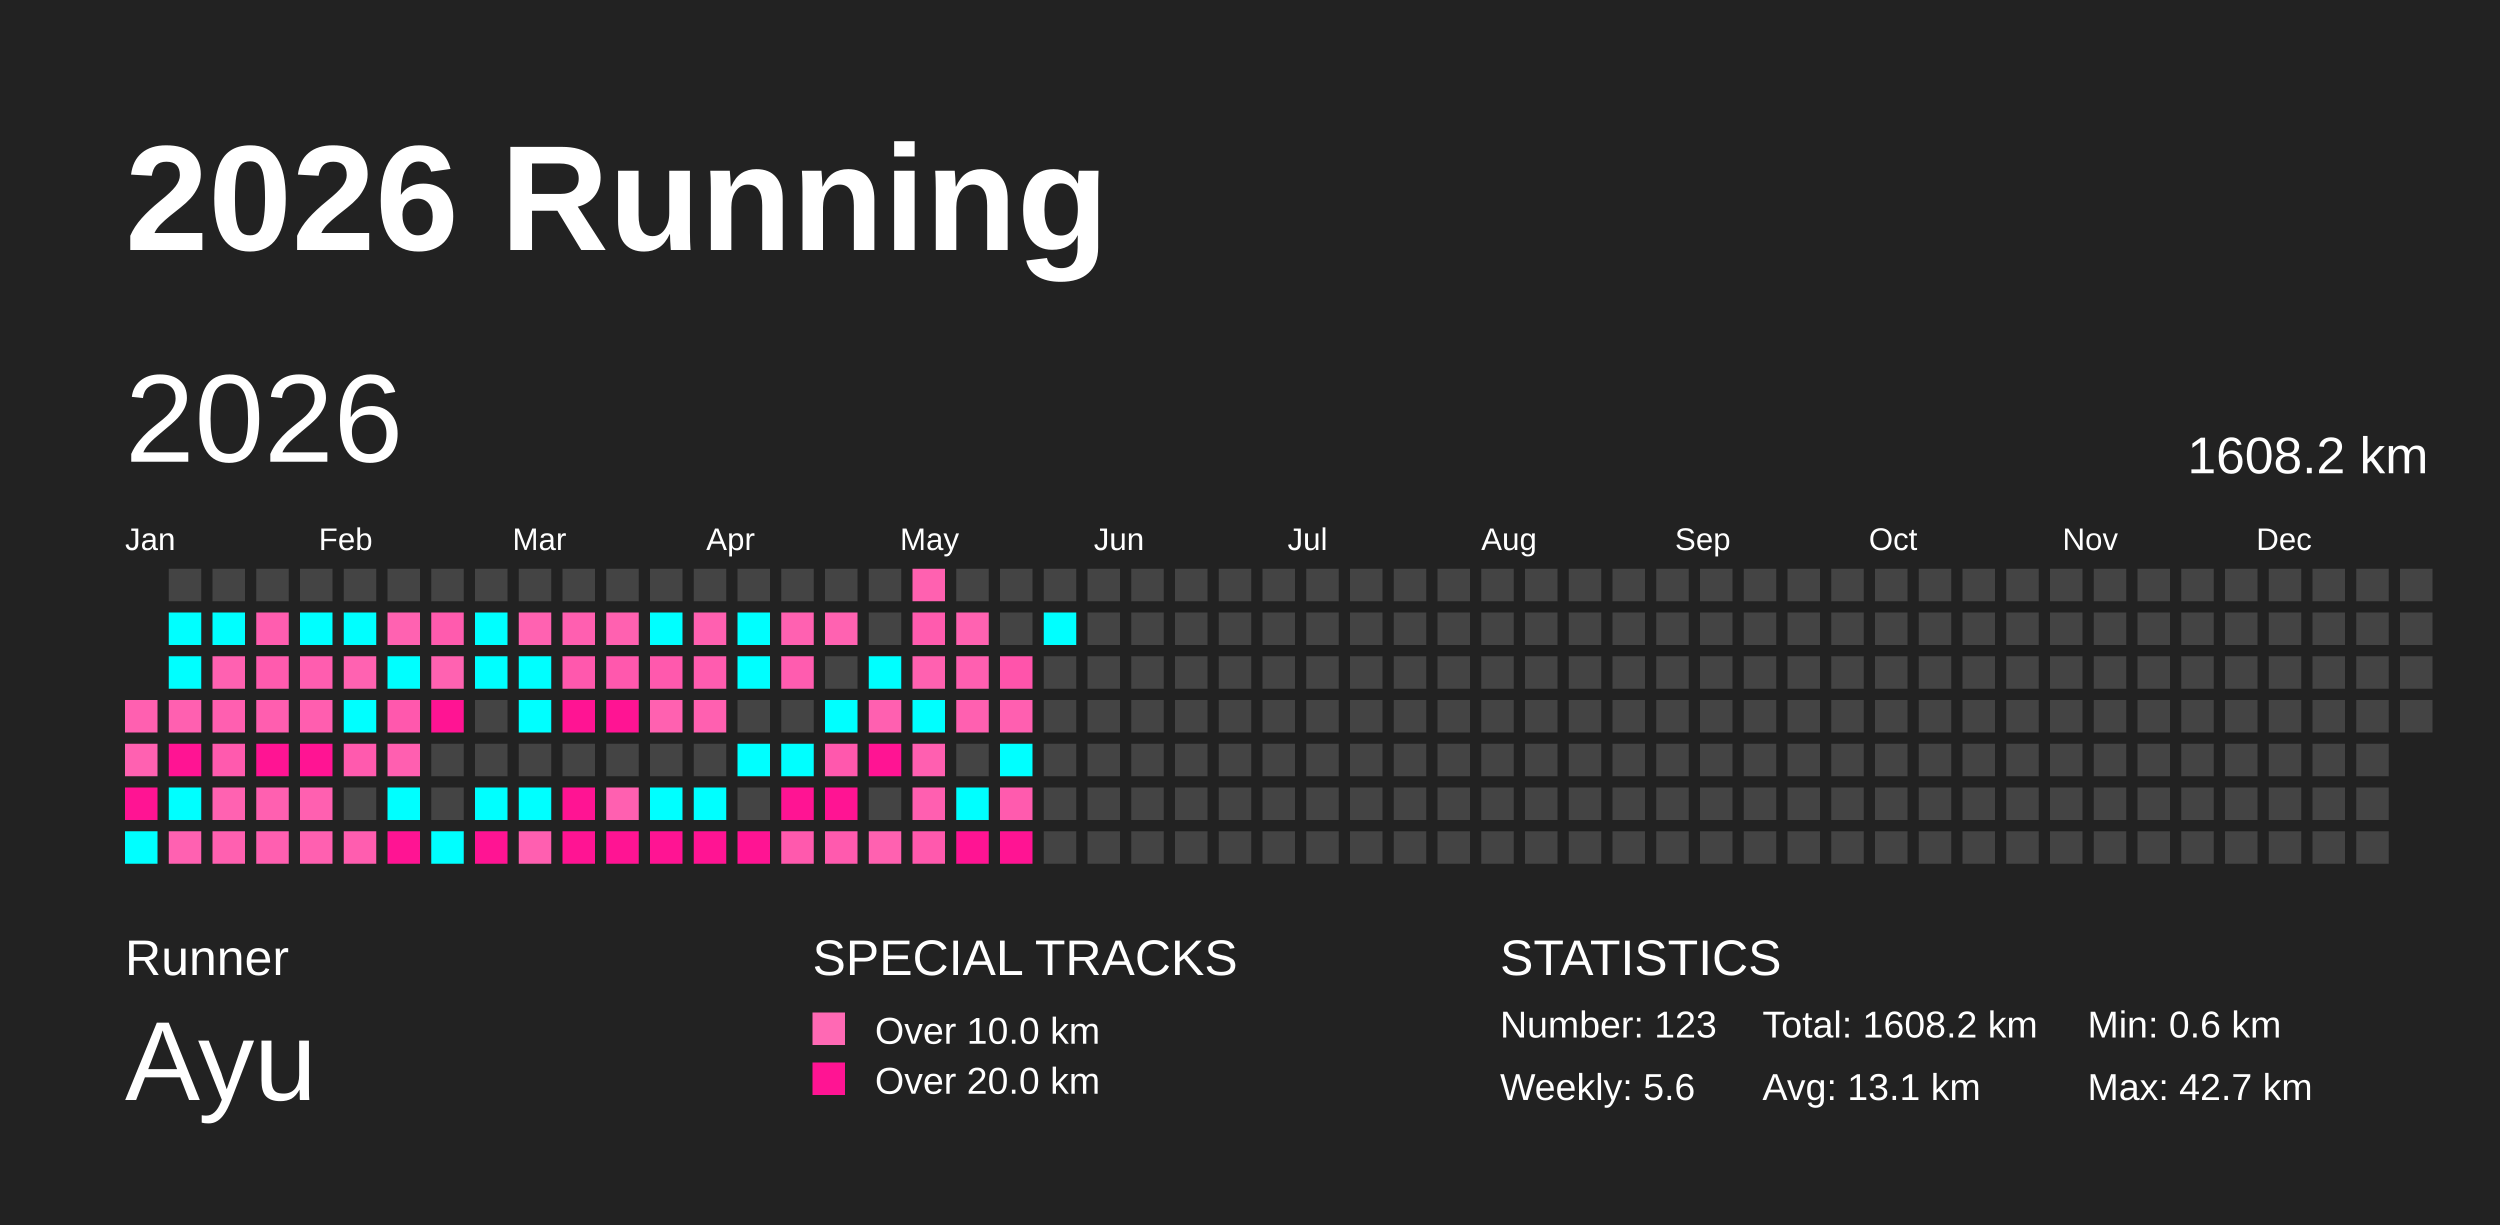
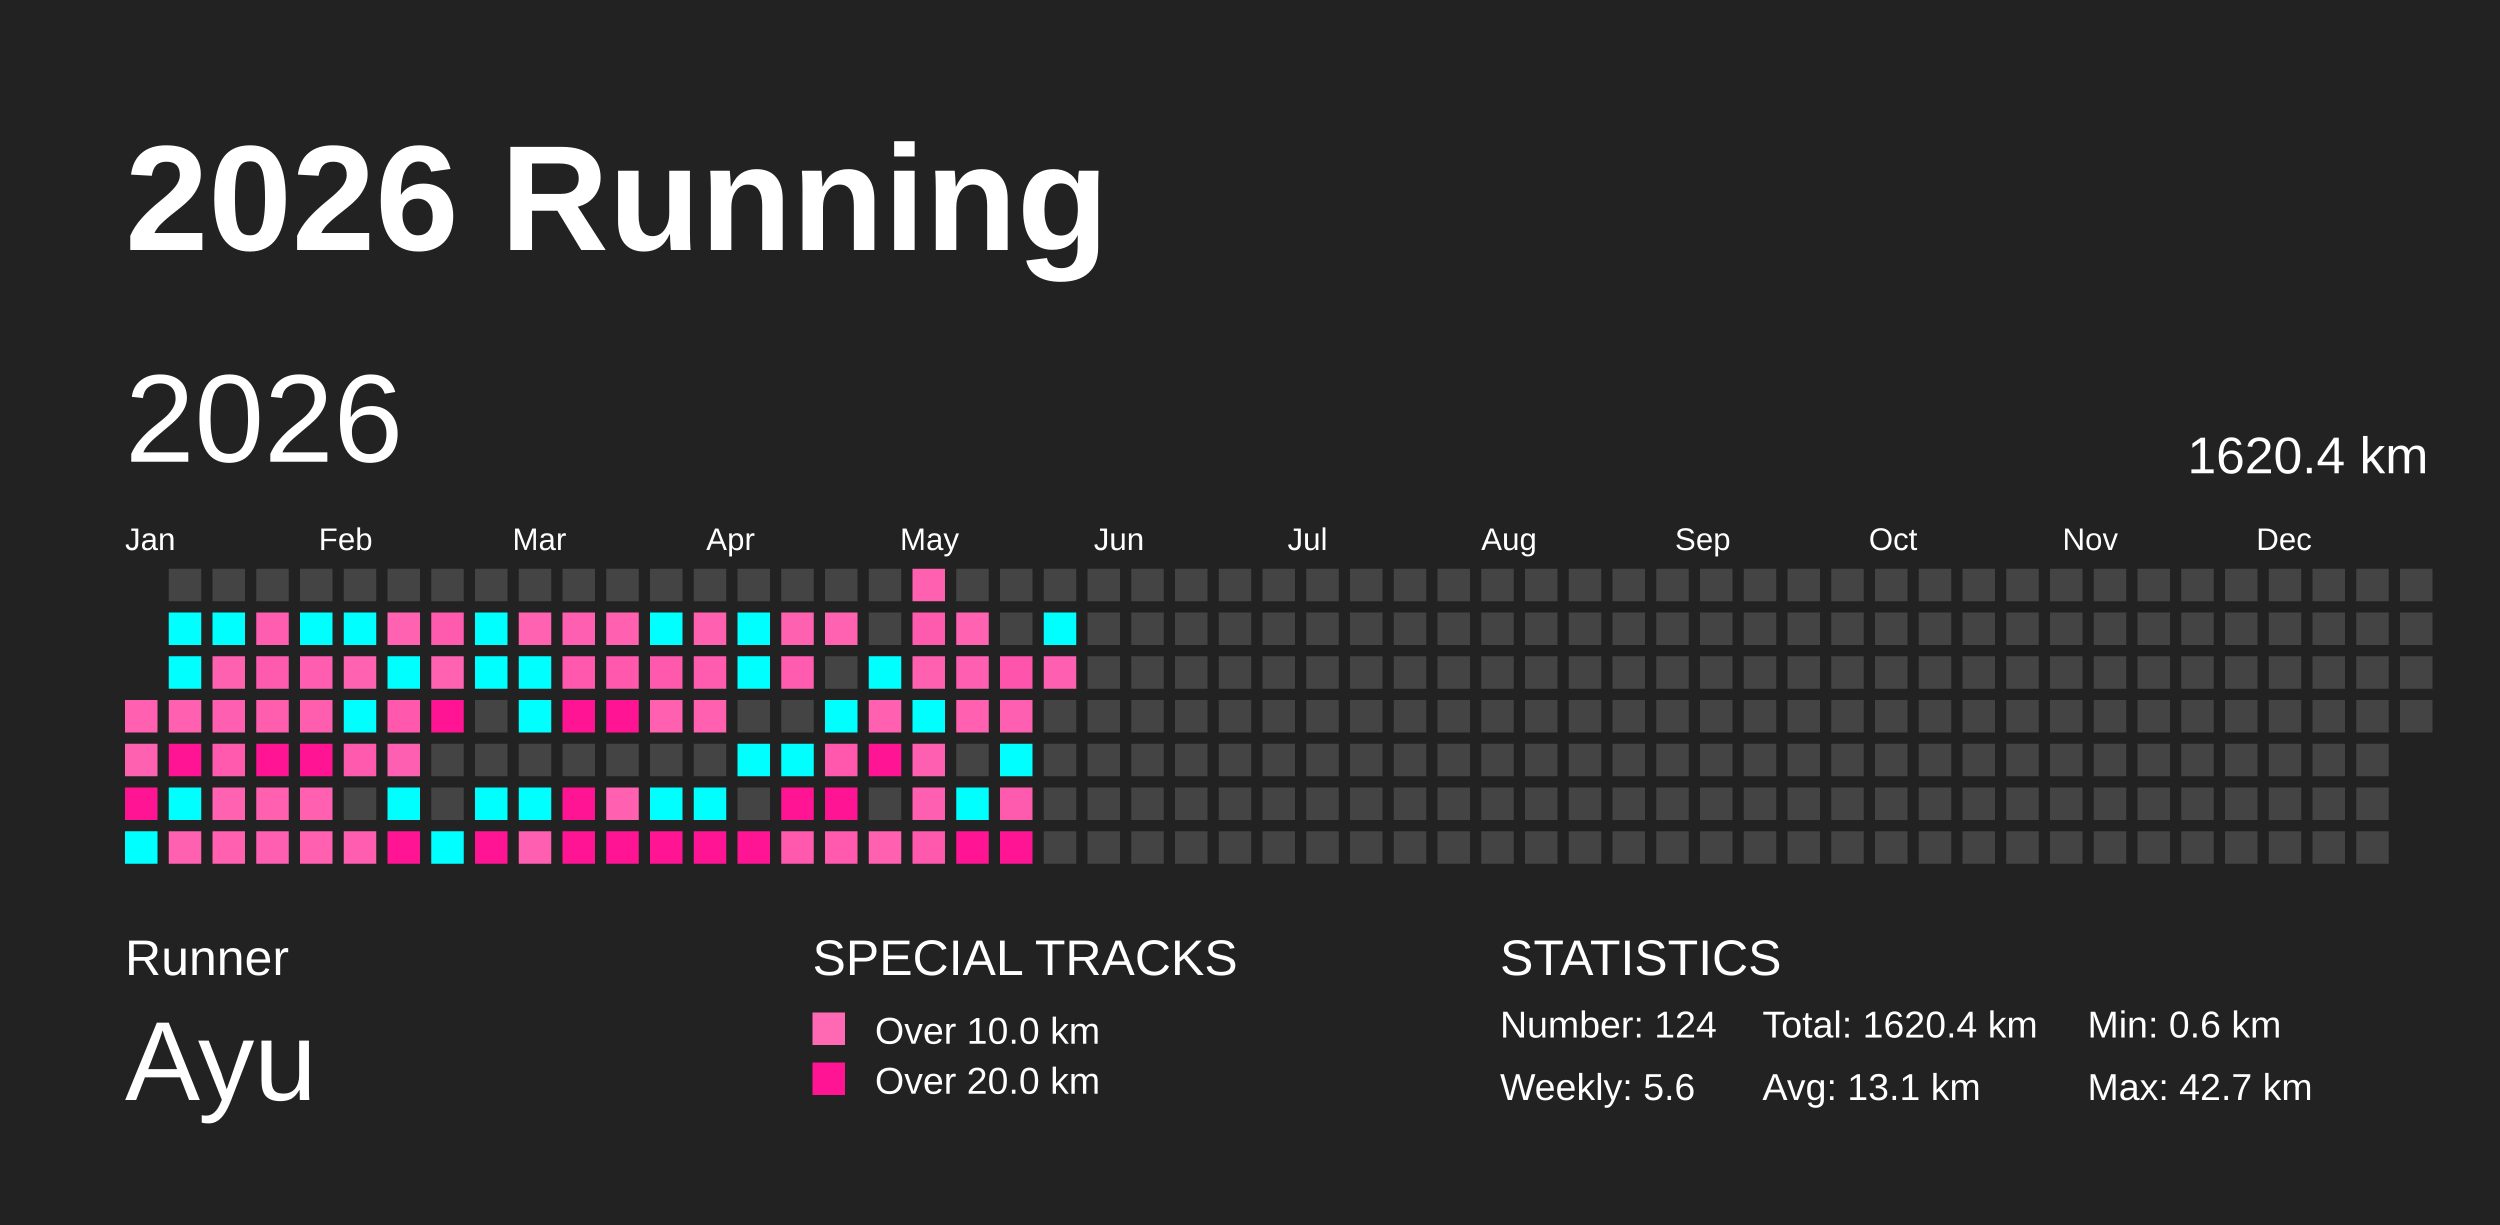
<svg xmlns="http://www.w3.org/2000/svg" baseProfile="full" height="98mm" version="1.1" viewBox="0,0,200,98" width="200mm">
  <defs />
  <rect fill="#222222" height="98" width="200" x="0" y="0" />
  <text fill="#FFFFFF" style="font-size:12px; font-family:Arial; font-weight:bold;" x="10" y="20">2026 Running</text>
  <text fill="#FFFFFF" style="font-size:4px; font-family:Arial" x="10" y="78">Runner</text>
  <text fill="#FFFFFF" style="font-size:9px; font-family:Arial" x="10" y="88">Ayu</text>
  <text fill="#FFFFFF" style="font-size:4px; font-family:Arial" x="65" y="78">SPECIAL TRACKS</text>
  <rect fill="#ff69b4" height="2.6" width="2.6" x="65" y="81" />
  <text fill="#FFFFFF" style="font-size:3px; font-family:Arial" x="70" y="83.5">Over 10.0 km</text>
  <rect fill="#ff1493" height="2.6" width="2.6" x="65" y="85" />
  <text fill="#FFFFFF" style="font-size:3px; font-family:Arial" x="70" y="87.5">Over 20.0 km</text>
  <text fill="#FFFFFF" style="font-size:4px; font-family:Arial" x="120" y="78">STATISTICS</text>
-   <text fill="#FFFFFF" style="font-size:3px; font-family:Arial" x="120" y="83">Number: 123</text>
+   <text fill="#FFFFFF" style="font-size:3px; font-family:Arial" x="120" y="83">Number: 124</text>
  <text fill="#FFFFFF" style="font-size:3px; font-family:Arial" x="120" y="88">Weekly: 5.6</text>
-   <text fill="#FFFFFF" style="font-size:3px; font-family:Arial" x="141" y="83">Total: 1608.2 km</text>
+   <text fill="#FFFFFF" style="font-size:3px; font-family:Arial" x="141" y="83">Total: 1620.4 km</text>
  <text fill="#FFFFFF" style="font-size:3px; font-family:Arial" x="141" y="88">Avg: 13.1 km</text>
  <text fill="#FFFFFF" style="font-size:3px; font-family:Arial" x="167" y="83">Min: 0.6 km</text>
  <text fill="#FFFFFF" style="font-size:3px; font-family:Arial" x="167" y="88">Max: 42.7 km</text>
  <text dominant-baseline="hanging" fill="#FFFFFF" style="font-size:10.0px; font-family:Arial;" x="10" y="30">2026</text>
-   <text dominant-baseline="hanging" fill="#FFFFFF" style="font-size:4.125px; font-family:Arial;" x="175" y="35">1608.2 km</text>
+   <text dominant-baseline="hanging" fill="#FFFFFF" style="font-size:4.125px; font-family:Arial;" x="175" y="35">1620.4 km</text>
  <text fill="#FFFFFF" style="font-size:2.5px; font-family:Arial" x="10.0" y="44">Jan</text>
  <text fill="#FFFFFF" style="font-size:2.5px; font-family:Arial" x="25.5" y="44">Feb</text>
  <text fill="#FFFFFF" style="font-size:2.5px; font-family:Arial" x="41.0" y="44">Mar</text>
  <text fill="#FFFFFF" style="font-size:2.5px; font-family:Arial" x="56.5" y="44">Apr</text>
  <text fill="#FFFFFF" style="font-size:2.5px; font-family:Arial" x="72.0" y="44">May</text>
  <text fill="#FFFFFF" style="font-size:2.5px; font-family:Arial" x="87.5" y="44">Jun</text>
  <text fill="#FFFFFF" style="font-size:2.5px; font-family:Arial" x="103.0" y="44">Jul</text>
  <text fill="#FFFFFF" style="font-size:2.5px; font-family:Arial" x="118.5" y="44">Aug</text>
  <text fill="#FFFFFF" style="font-size:2.5px; font-family:Arial" x="134.0" y="44">Sep</text>
  <text fill="#FFFFFF" style="font-size:2.5px; font-family:Arial" x="149.5" y="44">Oct</text>
  <text fill="#FFFFFF" style="font-size:2.5px; font-family:Arial" x="165.0" y="44">Nov</text>
  <text fill="#FFFFFF" style="font-size:2.5px; font-family:Arial" x="180.5" y="44">Dec</text>
  <rect fill="#ff60b0" height="2.6" width="2.6" x="10.0" y="56.0" />
  <rect fill="#ff61b1" height="2.6" width="2.6" x="10.0" y="59.5" />
  <rect fill="#ff1493" height="2.6" width="2.6" x="10.0" y="63.0" />
  <rect fill="#00ffff" height="2.6" width="2.6" x="10.0" y="66.5" />
  <rect fill="#444444" height="2.6" width="2.6" x="13.5" y="45.5" />
  <rect fill="#00ffff" height="2.6" width="2.6" x="13.5" y="49.0" />
  <rect fill="#00ffff" height="2.6" width="2.6" x="13.5" y="52.5" />
  <rect fill="#ff60b0" height="2.6" width="2.6" x="13.5" y="56.0" />
  <rect fill="#ff1493" height="2.6" width="2.6" x="13.5" y="59.5" />
  <rect fill="#00ffff" height="2.6" width="2.6" x="13.5" y="63.0" />
  <rect fill="#ff61b1" height="2.6" width="2.6" x="13.5" y="66.5" />
  <rect fill="#444444" height="2.6" width="2.6" x="17.0" y="45.5" />
  <rect fill="#00ffff" height="2.6" width="2.6" x="17.0" y="49.0" />
  <rect fill="#ff61b1" height="2.6" width="2.6" x="17.0" y="52.5" />
  <rect fill="#ff5fb0" height="2.6" width="2.6" x="17.0" y="56.0" />
  <rect fill="#ff5aae" height="2.6" width="2.6" x="17.0" y="59.5" />
  <rect fill="#ff62b1" height="2.6" width="2.6" x="17.0" y="63.0" />
  <rect fill="#ff60b0" height="2.6" width="2.6" x="17.0" y="66.5" />
  <rect fill="#444444" height="2.6" width="2.6" x="20.5" y="45.5" />
  <rect fill="#ff5daf" height="2.6" width="2.6" x="20.5" y="49.0" />
  <rect fill="#ff5bae" height="2.6" width="2.6" x="20.5" y="52.5" />
  <rect fill="#ff5eaf" height="2.6" width="2.6" x="20.5" y="56.0" />
  <rect fill="#ff1493" height="2.6" width="2.6" x="20.5" y="59.5" />
  <rect fill="#ff60b0" height="2.6" width="2.6" x="20.5" y="63.0" />
  <rect fill="#ff5fb0" height="2.6" width="2.6" x="20.5" y="66.5" />
  <rect fill="#444444" height="2.6" width="2.6" x="24.0" y="45.5" />
  <rect fill="#00ffff" height="2.6" width="2.6" x="24.0" y="49.0" />
  <rect fill="#ff5daf" height="2.6" width="2.6" x="24.0" y="52.5" />
  <rect fill="#ff5eaf" height="2.6" width="2.6" x="24.0" y="56.0" />
  <rect fill="#ff1493" height="2.6" width="2.6" x="24.0" y="59.5" />
  <rect fill="#ff60b0" height="2.6" width="2.6" x="24.0" y="63.0" />
  <rect fill="#ff60b0" height="2.6" width="2.6" x="24.0" y="66.5" />
  <rect fill="#444444" height="2.6" width="2.6" x="27.5" y="45.5" />
  <rect fill="#00ffff" height="2.6" width="2.6" x="27.5" y="49.0" />
  <rect fill="#ff62b1" height="2.6" width="2.6" x="27.5" y="52.5" />
  <rect fill="#00ffff" height="2.6" width="2.6" x="27.5" y="56.0" />
  <rect fill="#ff5aae" height="2.6" width="2.6" x="27.5" y="59.5" />
  <rect fill="#444444" height="2.6" width="2.6" x="27.5" y="63.0" />
  <rect fill="#ff5daf" height="2.6" width="2.6" x="27.5" y="66.5" />
  <rect fill="#444444" height="2.6" width="2.6" x="31.0" y="45.5" />
  <rect fill="#ff62b1" height="2.6" width="2.6" x="31.0" y="49.0" />
  <rect fill="#00ffff" height="2.6" width="2.6" x="31.0" y="52.5" />
  <rect fill="#ff58ad" height="2.6" width="2.6" x="31.0" y="56.0" />
  <rect fill="#ff5fb0" height="2.6" width="2.6" x="31.0" y="59.5" />
  <rect fill="#00ffff" height="2.6" width="2.6" x="31.0" y="63.0" />
  <rect fill="#ff1493" height="2.6" width="2.6" x="31.0" y="66.5" />
  <rect fill="#444444" height="2.6" width="2.6" x="34.5" y="45.5" />
  <rect fill="#ff5bae" height="2.6" width="2.6" x="34.5" y="49.0" />
  <rect fill="#ff62b1" height="2.6" width="2.6" x="34.5" y="52.5" />
  <rect fill="#ff1493" height="2.6" width="2.6" x="34.5" y="56.0" />
  <rect fill="#444444" height="2.6" width="2.6" x="34.5" y="59.5" />
  <rect fill="#444444" height="2.6" width="2.6" x="34.5" y="63.0" />
  <rect fill="#00ffff" height="2.6" width="2.6" x="34.5" y="66.5" />
  <rect fill="#444444" height="2.6" width="2.6" x="38.0" y="45.5" />
  <rect fill="#00ffff" height="2.6" width="2.6" x="38.0" y="49.0" />
  <rect fill="#00ffff" height="2.6" width="2.6" x="38.0" y="52.5" />
  <rect fill="#444444" height="2.6" width="2.6" x="38.0" y="56.0" />
  <rect fill="#444444" height="2.6" width="2.6" x="38.0" y="59.5" />
  <rect fill="#00ffff" height="2.6" width="2.6" x="38.0" y="63.0" />
  <rect fill="#ff1493" height="2.6" width="2.6" x="38.0" y="66.5" />
  <rect fill="#444444" height="2.6" width="2.6" x="41.5" y="45.5" />
  <rect fill="#ff62b1" height="2.6" width="2.6" x="41.5" y="49.0" />
  <rect fill="#00ffff" height="2.6" width="2.6" x="41.5" y="52.5" />
  <rect fill="#00ffff" height="2.6" width="2.6" x="41.5" y="56.0" />
  <rect fill="#444444" height="2.6" width="2.6" x="41.5" y="59.5" />
  <rect fill="#00ffff" height="2.6" width="2.6" x="41.5" y="63.0" />
  <rect fill="#ff5fb0" height="2.6" width="2.6" x="41.5" y="66.5" />
  <rect fill="#444444" height="2.6" width="2.6" x="45.0" y="45.5" />
  <rect fill="#ff5fb0" height="2.6" width="2.6" x="45.0" y="49.0" />
  <rect fill="#ff58ad" height="2.6" width="2.6" x="45.0" y="52.5" />
  <rect fill="#ff1493" height="2.6" width="2.6" x="45.0" y="56.0" />
  <rect fill="#444444" height="2.6" width="2.6" x="45.0" y="59.5" />
  <rect fill="#ff1493" height="2.6" width="2.6" x="45.0" y="63.0" />
  <rect fill="#ff1493" height="2.6" width="2.6" x="45.0" y="66.5" />
  <rect fill="#444444" height="2.6" width="2.6" x="48.5" y="45.5" />
  <rect fill="#ff61b0" height="2.6" width="2.6" x="48.5" y="49.0" />
  <rect fill="#ff58ad" height="2.6" width="2.6" x="48.5" y="52.5" />
  <rect fill="#ff1493" height="2.6" width="2.6" x="48.5" y="56.0" />
  <rect fill="#444444" height="2.6" width="2.6" x="48.5" y="59.5" />
  <rect fill="#ff60b0" height="2.6" width="2.6" x="48.5" y="63.0" />
  <rect fill="#ff1493" height="2.6" width="2.6" x="48.5" y="66.5" />
  <rect fill="#444444" height="2.6" width="2.6" x="52.0" y="45.5" />
  <rect fill="#00ffff" height="2.6" width="2.6" x="52.0" y="49.0" />
  <rect fill="#ff59ad" height="2.6" width="2.6" x="52.0" y="52.5" />
  <rect fill="#ff61b0" height="2.6" width="2.6" x="52.0" y="56.0" />
  <rect fill="#444444" height="2.6" width="2.6" x="52.0" y="59.5" />
  <rect fill="#00ffff" height="2.6" width="2.6" x="52.0" y="63.0" />
  <rect fill="#ff1493" height="2.6" width="2.6" x="52.0" y="66.5" />
  <rect fill="#444444" height="2.6" width="2.6" x="55.5" y="45.5" />
  <rect fill="#ff60b0" height="2.6" width="2.6" x="55.5" y="49.0" />
  <rect fill="#ff5caf" height="2.6" width="2.6" x="55.5" y="52.5" />
  <rect fill="#ff60b0" height="2.6" width="2.6" x="55.5" y="56.0" />
  <rect fill="#444444" height="2.6" width="2.6" x="55.5" y="59.5" />
  <rect fill="#00ffff" height="2.6" width="2.6" x="55.5" y="63.0" />
  <rect fill="#ff1493" height="2.6" width="2.6" x="55.5" y="66.5" />
  <rect fill="#444444" height="2.6" width="2.6" x="59.0" y="45.5" />
  <rect fill="#00ffff" height="2.6" width="2.6" x="59.0" y="49.0" />
  <rect fill="#00ffff" height="2.6" width="2.6" x="59.0" y="52.5" />
  <rect fill="#444444" height="2.6" width="2.6" x="59.0" y="56.0" />
  <rect fill="#00ffff" height="2.6" width="2.6" x="59.0" y="59.5" />
  <rect fill="#444444" height="2.6" width="2.6" x="59.0" y="63.0" />
  <rect fill="#ff1493" height="2.6" width="2.6" x="59.0" y="66.5" />
  <rect fill="#444444" height="2.6" width="2.6" x="62.5" y="45.5" />
  <rect fill="#ff61b1" height="2.6" width="2.6" x="62.5" y="49.0" />
  <rect fill="#ff5caf" height="2.6" width="2.6" x="62.5" y="52.5" />
  <rect fill="#444444" height="2.6" width="2.6" x="62.5" y="56.0" />
  <rect fill="#00ffff" height="2.6" width="2.6" x="62.5" y="59.5" />
  <rect fill="#ff1493" height="2.6" width="2.6" x="62.5" y="63.0" />
  <rect fill="#ff59ad" height="2.6" width="2.6" x="62.5" y="66.5" />
  <rect fill="#444444" height="2.6" width="2.6" x="66.0" y="45.5" />
  <rect fill="#ff62b1" height="2.6" width="2.6" x="66.0" y="49.0" />
  <rect fill="#444444" height="2.6" width="2.6" x="66.0" y="52.5" />
  <rect fill="#00ffff" height="2.6" width="2.6" x="66.0" y="56.0" />
  <rect fill="#ff58ad" height="2.6" width="2.6" x="66.0" y="59.5" />
  <rect fill="#ff1493" height="2.6" width="2.6" x="66.0" y="63.0" />
  <rect fill="#ff5aae" height="2.6" width="2.6" x="66.0" y="66.5" />
  <rect fill="#444444" height="2.6" width="2.6" x="69.5" y="45.5" />
  <rect fill="#444444" height="2.6" width="2.6" x="69.5" y="49.0" />
  <rect fill="#00ffff" height="2.6" width="2.6" x="69.5" y="52.5" />
  <rect fill="#ff60b0" height="2.6" width="2.6" x="69.5" y="56.0" />
  <rect fill="#ff1493" height="2.6" width="2.6" x="69.5" y="59.5" />
  <rect fill="#444444" height="2.6" width="2.6" x="69.5" y="63.0" />
  <rect fill="#ff61b0" height="2.6" width="2.6" x="69.5" y="66.5" />
  <rect fill="#ff61b0" height="2.6" width="2.6" x="73.0" y="45.5" />
  <rect fill="#ff5bae" height="2.6" width="2.6" x="73.0" y="49.0" />
  <rect fill="#ff61b0" height="2.6" width="2.6" x="73.0" y="52.5" />
  <rect fill="#00ffff" height="2.6" width="2.6" x="73.0" y="56.0" />
  <rect fill="#ff5fb0" height="2.6" width="2.6" x="73.0" y="59.5" />
  <rect fill="#ff5fb0" height="2.6" width="2.6" x="73.0" y="63.0" />
  <rect fill="#ff59ad" height="2.6" width="2.6" x="73.0" y="66.5" />
  <rect fill="#444444" height="2.6" width="2.6" x="76.5" y="45.5" />
  <rect fill="#ff62b1" height="2.6" width="2.6" x="76.5" y="49.0" />
  <rect fill="#ff5fb0" height="2.6" width="2.6" x="76.5" y="52.5" />
  <rect fill="#ff60b0" height="2.6" width="2.6" x="76.5" y="56.0" />
  <rect fill="#444444" height="2.6" width="2.6" x="76.5" y="59.5" />
  <rect fill="#00ffff" height="2.6" width="2.6" x="76.5" y="63.0" />
  <rect fill="#ff1493" height="2.6" width="2.6" x="76.5" y="66.5" />
  <rect fill="#444444" height="2.6" width="2.6" x="80.0" y="45.5" />
  <rect fill="#444444" height="2.6" width="2.6" x="80.0" y="49.0" />
  <rect fill="#ff54ab" height="2.6" width="2.6" x="80.0" y="52.5" />
  <rect fill="#ff5fb0" height="2.6" width="2.6" x="80.0" y="56.0" />
  <rect fill="#00ffff" height="2.6" width="2.6" x="80.0" y="59.5" />
  <rect fill="#ff5bae" height="2.6" width="2.6" x="80.0" y="63.0" />
  <rect fill="#ff1493" height="2.6" width="2.6" x="80.0" y="66.5" />
  <rect fill="#444444" height="2.6" width="2.6" x="83.5" y="45.5" />
  <rect fill="#00ffff" height="2.6" width="2.6" x="83.5" y="49.0" />
-   <rect fill="#444444" height="2.6" width="2.6" x="83.5" y="52.5" />
+   <rect fill="#ff5fb0" height="2.6" width="2.6" x="83.5" y="52.5" />
  <rect fill="#444444" height="2.6" width="2.6" x="83.5" y="56.0" />
  <rect fill="#444444" height="2.6" width="2.6" x="83.5" y="59.5" />
  <rect fill="#444444" height="2.6" width="2.6" x="83.5" y="63.0" />
  <rect fill="#444444" height="2.6" width="2.6" x="83.5" y="66.5" />
  <rect fill="#444444" height="2.6" width="2.6" x="87.0" y="45.5" />
  <rect fill="#444444" height="2.6" width="2.6" x="87.0" y="49.0" />
  <rect fill="#444444" height="2.6" width="2.6" x="87.0" y="52.5" />
  <rect fill="#444444" height="2.6" width="2.6" x="87.0" y="56.0" />
  <rect fill="#444444" height="2.6" width="2.6" x="87.0" y="59.5" />
  <rect fill="#444444" height="2.6" width="2.6" x="87.0" y="63.0" />
  <rect fill="#444444" height="2.6" width="2.6" x="87.0" y="66.5" />
  <rect fill="#444444" height="2.6" width="2.6" x="90.5" y="45.5" />
  <rect fill="#444444" height="2.6" width="2.6" x="90.5" y="49.0" />
  <rect fill="#444444" height="2.6" width="2.6" x="90.5" y="52.5" />
  <rect fill="#444444" height="2.6" width="2.6" x="90.5" y="56.0" />
  <rect fill="#444444" height="2.6" width="2.6" x="90.5" y="59.5" />
  <rect fill="#444444" height="2.6" width="2.6" x="90.5" y="63.0" />
  <rect fill="#444444" height="2.6" width="2.6" x="90.5" y="66.5" />
  <rect fill="#444444" height="2.6" width="2.6" x="94.0" y="45.5" />
  <rect fill="#444444" height="2.6" width="2.6" x="94.0" y="49.0" />
  <rect fill="#444444" height="2.6" width="2.6" x="94.0" y="52.5" />
  <rect fill="#444444" height="2.6" width="2.6" x="94.0" y="56.0" />
  <rect fill="#444444" height="2.6" width="2.6" x="94.0" y="59.5" />
  <rect fill="#444444" height="2.6" width="2.6" x="94.0" y="63.0" />
  <rect fill="#444444" height="2.6" width="2.6" x="94.0" y="66.5" />
  <rect fill="#444444" height="2.6" width="2.6" x="97.5" y="45.5" />
  <rect fill="#444444" height="2.6" width="2.6" x="97.5" y="49.0" />
  <rect fill="#444444" height="2.6" width="2.6" x="97.5" y="52.5" />
  <rect fill="#444444" height="2.6" width="2.6" x="97.5" y="56.0" />
  <rect fill="#444444" height="2.6" width="2.6" x="97.5" y="59.5" />
  <rect fill="#444444" height="2.6" width="2.6" x="97.5" y="63.0" />
  <rect fill="#444444" height="2.6" width="2.6" x="97.5" y="66.5" />
  <rect fill="#444444" height="2.6" width="2.6" x="101.0" y="45.5" />
  <rect fill="#444444" height="2.6" width="2.6" x="101.0" y="49.0" />
  <rect fill="#444444" height="2.6" width="2.6" x="101.0" y="52.5" />
  <rect fill="#444444" height="2.6" width="2.6" x="101.0" y="56.0" />
  <rect fill="#444444" height="2.6" width="2.6" x="101.0" y="59.5" />
  <rect fill="#444444" height="2.6" width="2.6" x="101.0" y="63.0" />
  <rect fill="#444444" height="2.6" width="2.6" x="101.0" y="66.5" />
  <rect fill="#444444" height="2.6" width="2.6" x="104.5" y="45.5" />
  <rect fill="#444444" height="2.6" width="2.6" x="104.5" y="49.0" />
  <rect fill="#444444" height="2.6" width="2.6" x="104.5" y="52.5" />
  <rect fill="#444444" height="2.6" width="2.6" x="104.5" y="56.0" />
  <rect fill="#444444" height="2.6" width="2.6" x="104.5" y="59.5" />
  <rect fill="#444444" height="2.6" width="2.6" x="104.5" y="63.0" />
  <rect fill="#444444" height="2.6" width="2.6" x="104.5" y="66.5" />
  <rect fill="#444444" height="2.6" width="2.6" x="108.0" y="45.5" />
  <rect fill="#444444" height="2.6" width="2.6" x="108.0" y="49.0" />
  <rect fill="#444444" height="2.6" width="2.6" x="108.0" y="52.5" />
  <rect fill="#444444" height="2.6" width="2.6" x="108.0" y="56.0" />
  <rect fill="#444444" height="2.6" width="2.6" x="108.0" y="59.5" />
  <rect fill="#444444" height="2.6" width="2.6" x="108.0" y="63.0" />
  <rect fill="#444444" height="2.6" width="2.6" x="108.0" y="66.5" />
  <rect fill="#444444" height="2.6" width="2.6" x="111.5" y="45.5" />
  <rect fill="#444444" height="2.6" width="2.6" x="111.5" y="49.0" />
  <rect fill="#444444" height="2.6" width="2.6" x="111.5" y="52.5" />
  <rect fill="#444444" height="2.6" width="2.6" x="111.5" y="56.0" />
  <rect fill="#444444" height="2.6" width="2.6" x="111.5" y="59.5" />
  <rect fill="#444444" height="2.6" width="2.6" x="111.5" y="63.0" />
  <rect fill="#444444" height="2.6" width="2.6" x="111.5" y="66.5" />
  <rect fill="#444444" height="2.6" width="2.6" x="115.0" y="45.5" />
  <rect fill="#444444" height="2.6" width="2.6" x="115.0" y="49.0" />
  <rect fill="#444444" height="2.6" width="2.6" x="115.0" y="52.5" />
  <rect fill="#444444" height="2.6" width="2.6" x="115.0" y="56.0" />
  <rect fill="#444444" height="2.6" width="2.6" x="115.0" y="59.5" />
  <rect fill="#444444" height="2.6" width="2.6" x="115.0" y="63.0" />
  <rect fill="#444444" height="2.6" width="2.6" x="115.0" y="66.5" />
  <rect fill="#444444" height="2.6" width="2.6" x="118.5" y="45.5" />
  <rect fill="#444444" height="2.6" width="2.6" x="118.5" y="49.0" />
  <rect fill="#444444" height="2.6" width="2.6" x="118.5" y="52.5" />
  <rect fill="#444444" height="2.6" width="2.6" x="118.5" y="56.0" />
  <rect fill="#444444" height="2.6" width="2.6" x="118.5" y="59.5" />
  <rect fill="#444444" height="2.6" width="2.6" x="118.5" y="63.0" />
  <rect fill="#444444" height="2.6" width="2.6" x="118.5" y="66.5" />
  <rect fill="#444444" height="2.6" width="2.6" x="122.0" y="45.5" />
  <rect fill="#444444" height="2.6" width="2.6" x="122.0" y="49.0" />
  <rect fill="#444444" height="2.6" width="2.6" x="122.0" y="52.5" />
  <rect fill="#444444" height="2.6" width="2.6" x="122.0" y="56.0" />
  <rect fill="#444444" height="2.6" width="2.6" x="122.0" y="59.5" />
  <rect fill="#444444" height="2.6" width="2.6" x="122.0" y="63.0" />
  <rect fill="#444444" height="2.6" width="2.6" x="122.0" y="66.5" />
  <rect fill="#444444" height="2.6" width="2.6" x="125.5" y="45.5" />
  <rect fill="#444444" height="2.6" width="2.6" x="125.5" y="49.0" />
  <rect fill="#444444" height="2.6" width="2.6" x="125.5" y="52.5" />
  <rect fill="#444444" height="2.6" width="2.6" x="125.5" y="56.0" />
  <rect fill="#444444" height="2.6" width="2.6" x="125.5" y="59.5" />
  <rect fill="#444444" height="2.6" width="2.6" x="125.5" y="63.0" />
  <rect fill="#444444" height="2.6" width="2.6" x="125.5" y="66.5" />
  <rect fill="#444444" height="2.6" width="2.6" x="129.0" y="45.5" />
  <rect fill="#444444" height="2.6" width="2.6" x="129.0" y="49.0" />
  <rect fill="#444444" height="2.6" width="2.6" x="129.0" y="52.5" />
  <rect fill="#444444" height="2.6" width="2.6" x="129.0" y="56.0" />
  <rect fill="#444444" height="2.6" width="2.6" x="129.0" y="59.5" />
  <rect fill="#444444" height="2.6" width="2.6" x="129.0" y="63.0" />
  <rect fill="#444444" height="2.6" width="2.6" x="129.0" y="66.5" />
  <rect fill="#444444" height="2.6" width="2.6" x="132.5" y="45.5" />
  <rect fill="#444444" height="2.6" width="2.6" x="132.5" y="49.0" />
  <rect fill="#444444" height="2.6" width="2.6" x="132.5" y="52.5" />
  <rect fill="#444444" height="2.6" width="2.6" x="132.5" y="56.0" />
  <rect fill="#444444" height="2.6" width="2.6" x="132.5" y="59.5" />
  <rect fill="#444444" height="2.6" width="2.6" x="132.5" y="63.0" />
  <rect fill="#444444" height="2.6" width="2.6" x="132.5" y="66.5" />
  <rect fill="#444444" height="2.6" width="2.6" x="136.0" y="45.5" />
  <rect fill="#444444" height="2.6" width="2.6" x="136.0" y="49.0" />
  <rect fill="#444444" height="2.6" width="2.6" x="136.0" y="52.5" />
  <rect fill="#444444" height="2.6" width="2.6" x="136.0" y="56.0" />
  <rect fill="#444444" height="2.6" width="2.6" x="136.0" y="59.5" />
  <rect fill="#444444" height="2.6" width="2.6" x="136.0" y="63.0" />
  <rect fill="#444444" height="2.6" width="2.6" x="136.0" y="66.5" />
  <rect fill="#444444" height="2.6" width="2.6" x="139.5" y="45.5" />
  <rect fill="#444444" height="2.6" width="2.6" x="139.5" y="49.0" />
  <rect fill="#444444" height="2.6" width="2.6" x="139.5" y="52.5" />
  <rect fill="#444444" height="2.6" width="2.6" x="139.5" y="56.0" />
  <rect fill="#444444" height="2.6" width="2.6" x="139.5" y="59.5" />
  <rect fill="#444444" height="2.6" width="2.6" x="139.5" y="63.0" />
  <rect fill="#444444" height="2.6" width="2.6" x="139.5" y="66.5" />
  <rect fill="#444444" height="2.6" width="2.6" x="143.0" y="45.5" />
  <rect fill="#444444" height="2.6" width="2.6" x="143.0" y="49.0" />
  <rect fill="#444444" height="2.6" width="2.6" x="143.0" y="52.5" />
  <rect fill="#444444" height="2.6" width="2.6" x="143.0" y="56.0" />
  <rect fill="#444444" height="2.6" width="2.6" x="143.0" y="59.5" />
  <rect fill="#444444" height="2.6" width="2.6" x="143.0" y="63.0" />
  <rect fill="#444444" height="2.6" width="2.6" x="143.0" y="66.5" />
  <rect fill="#444444" height="2.6" width="2.6" x="146.5" y="45.5" />
  <rect fill="#444444" height="2.6" width="2.6" x="146.5" y="49.0" />
  <rect fill="#444444" height="2.6" width="2.6" x="146.5" y="52.5" />
  <rect fill="#444444" height="2.6" width="2.6" x="146.5" y="56.0" />
  <rect fill="#444444" height="2.6" width="2.6" x="146.5" y="59.5" />
  <rect fill="#444444" height="2.6" width="2.6" x="146.5" y="63.0" />
  <rect fill="#444444" height="2.6" width="2.6" x="146.5" y="66.5" />
  <rect fill="#444444" height="2.6" width="2.6" x="150.0" y="45.5" />
  <rect fill="#444444" height="2.6" width="2.6" x="150.0" y="49.0" />
  <rect fill="#444444" height="2.6" width="2.6" x="150.0" y="52.5" />
  <rect fill="#444444" height="2.6" width="2.6" x="150.0" y="56.0" />
  <rect fill="#444444" height="2.6" width="2.6" x="150.0" y="59.5" />
  <rect fill="#444444" height="2.6" width="2.6" x="150.0" y="63.0" />
  <rect fill="#444444" height="2.6" width="2.6" x="150.0" y="66.5" />
  <rect fill="#444444" height="2.6" width="2.6" x="153.5" y="45.5" />
  <rect fill="#444444" height="2.6" width="2.6" x="153.5" y="49.0" />
  <rect fill="#444444" height="2.6" width="2.6" x="153.5" y="52.5" />
  <rect fill="#444444" height="2.6" width="2.6" x="153.5" y="56.0" />
  <rect fill="#444444" height="2.6" width="2.6" x="153.5" y="59.5" />
  <rect fill="#444444" height="2.6" width="2.6" x="153.5" y="63.0" />
  <rect fill="#444444" height="2.6" width="2.6" x="153.5" y="66.5" />
  <rect fill="#444444" height="2.6" width="2.6" x="157.0" y="45.5" />
  <rect fill="#444444" height="2.6" width="2.6" x="157.0" y="49.0" />
  <rect fill="#444444" height="2.6" width="2.6" x="157.0" y="52.5" />
  <rect fill="#444444" height="2.6" width="2.6" x="157.0" y="56.0" />
  <rect fill="#444444" height="2.6" width="2.6" x="157.0" y="59.5" />
  <rect fill="#444444" height="2.6" width="2.6" x="157.0" y="63.0" />
  <rect fill="#444444" height="2.6" width="2.6" x="157.0" y="66.5" />
  <rect fill="#444444" height="2.6" width="2.6" x="160.5" y="45.5" />
  <rect fill="#444444" height="2.6" width="2.6" x="160.5" y="49.0" />
  <rect fill="#444444" height="2.6" width="2.6" x="160.5" y="52.5" />
  <rect fill="#444444" height="2.6" width="2.6" x="160.5" y="56.0" />
  <rect fill="#444444" height="2.6" width="2.6" x="160.5" y="59.5" />
  <rect fill="#444444" height="2.6" width="2.6" x="160.5" y="63.0" />
  <rect fill="#444444" height="2.6" width="2.6" x="160.5" y="66.5" />
  <rect fill="#444444" height="2.6" width="2.6" x="164.0" y="45.5" />
  <rect fill="#444444" height="2.6" width="2.6" x="164.0" y="49.0" />
  <rect fill="#444444" height="2.6" width="2.6" x="164.0" y="52.5" />
  <rect fill="#444444" height="2.6" width="2.6" x="164.0" y="56.0" />
  <rect fill="#444444" height="2.6" width="2.6" x="164.0" y="59.5" />
  <rect fill="#444444" height="2.6" width="2.6" x="164.0" y="63.0" />
  <rect fill="#444444" height="2.6" width="2.6" x="164.0" y="66.5" />
  <rect fill="#444444" height="2.6" width="2.6" x="167.5" y="45.5" />
  <rect fill="#444444" height="2.6" width="2.6" x="167.5" y="49.0" />
  <rect fill="#444444" height="2.6" width="2.6" x="167.5" y="52.5" />
  <rect fill="#444444" height="2.6" width="2.6" x="167.5" y="56.0" />
  <rect fill="#444444" height="2.6" width="2.6" x="167.5" y="59.5" />
  <rect fill="#444444" height="2.6" width="2.6" x="167.5" y="63.0" />
  <rect fill="#444444" height="2.6" width="2.6" x="167.5" y="66.5" />
  <rect fill="#444444" height="2.6" width="2.6" x="171.0" y="45.5" />
  <rect fill="#444444" height="2.6" width="2.6" x="171.0" y="49.0" />
  <rect fill="#444444" height="2.6" width="2.6" x="171.0" y="52.5" />
  <rect fill="#444444" height="2.6" width="2.6" x="171.0" y="56.0" />
  <rect fill="#444444" height="2.6" width="2.6" x="171.0" y="59.5" />
  <rect fill="#444444" height="2.6" width="2.6" x="171.0" y="63.0" />
  <rect fill="#444444" height="2.6" width="2.6" x="171.0" y="66.5" />
  <rect fill="#444444" height="2.6" width="2.6" x="174.5" y="45.5" />
  <rect fill="#444444" height="2.6" width="2.6" x="174.5" y="49.0" />
  <rect fill="#444444" height="2.6" width="2.6" x="174.5" y="52.5" />
  <rect fill="#444444" height="2.6" width="2.6" x="174.5" y="56.0" />
  <rect fill="#444444" height="2.6" width="2.6" x="174.5" y="59.5" />
  <rect fill="#444444" height="2.6" width="2.6" x="174.5" y="63.0" />
  <rect fill="#444444" height="2.6" width="2.6" x="174.5" y="66.5" />
  <rect fill="#444444" height="2.6" width="2.6" x="178.0" y="45.5" />
  <rect fill="#444444" height="2.6" width="2.6" x="178.0" y="49.0" />
  <rect fill="#444444" height="2.6" width="2.6" x="178.0" y="52.5" />
  <rect fill="#444444" height="2.6" width="2.6" x="178.0" y="56.0" />
  <rect fill="#444444" height="2.6" width="2.6" x="178.0" y="59.5" />
  <rect fill="#444444" height="2.6" width="2.6" x="178.0" y="63.0" />
  <rect fill="#444444" height="2.6" width="2.6" x="178.0" y="66.5" />
  <rect fill="#444444" height="2.6" width="2.6" x="181.5" y="45.5" />
  <rect fill="#444444" height="2.6" width="2.6" x="181.5" y="49.0" />
  <rect fill="#444444" height="2.6" width="2.6" x="181.5" y="52.5" />
  <rect fill="#444444" height="2.6" width="2.6" x="181.5" y="56.0" />
  <rect fill="#444444" height="2.6" width="2.6" x="181.5" y="59.5" />
  <rect fill="#444444" height="2.6" width="2.6" x="181.5" y="63.0" />
  <rect fill="#444444" height="2.6" width="2.6" x="181.5" y="66.5" />
  <rect fill="#444444" height="2.6" width="2.6" x="185.0" y="45.5" />
  <rect fill="#444444" height="2.6" width="2.6" x="185.0" y="49.0" />
  <rect fill="#444444" height="2.6" width="2.6" x="185.0" y="52.5" />
  <rect fill="#444444" height="2.6" width="2.6" x="185.0" y="56.0" />
  <rect fill="#444444" height="2.6" width="2.6" x="185.0" y="59.5" />
  <rect fill="#444444" height="2.6" width="2.6" x="185.0" y="63.0" />
  <rect fill="#444444" height="2.6" width="2.6" x="185.0" y="66.5" />
  <rect fill="#444444" height="2.6" width="2.6" x="188.5" y="45.5" />
  <rect fill="#444444" height="2.6" width="2.6" x="188.5" y="49.0" />
  <rect fill="#444444" height="2.6" width="2.6" x="188.5" y="52.5" />
  <rect fill="#444444" height="2.6" width="2.6" x="188.5" y="56.0" />
  <rect fill="#444444" height="2.6" width="2.6" x="188.5" y="59.5" />
  <rect fill="#444444" height="2.6" width="2.6" x="188.5" y="63.0" />
  <rect fill="#444444" height="2.6" width="2.6" x="188.5" y="66.5" />
  <rect fill="#444444" height="2.6" width="2.6" x="192.0" y="45.5" />
  <rect fill="#444444" height="2.6" width="2.6" x="192.0" y="49.0" />
  <rect fill="#444444" height="2.6" width="2.6" x="192.0" y="52.5" />
  <rect fill="#444444" height="2.6" width="2.6" x="192.0" y="56.0" />
</svg>
